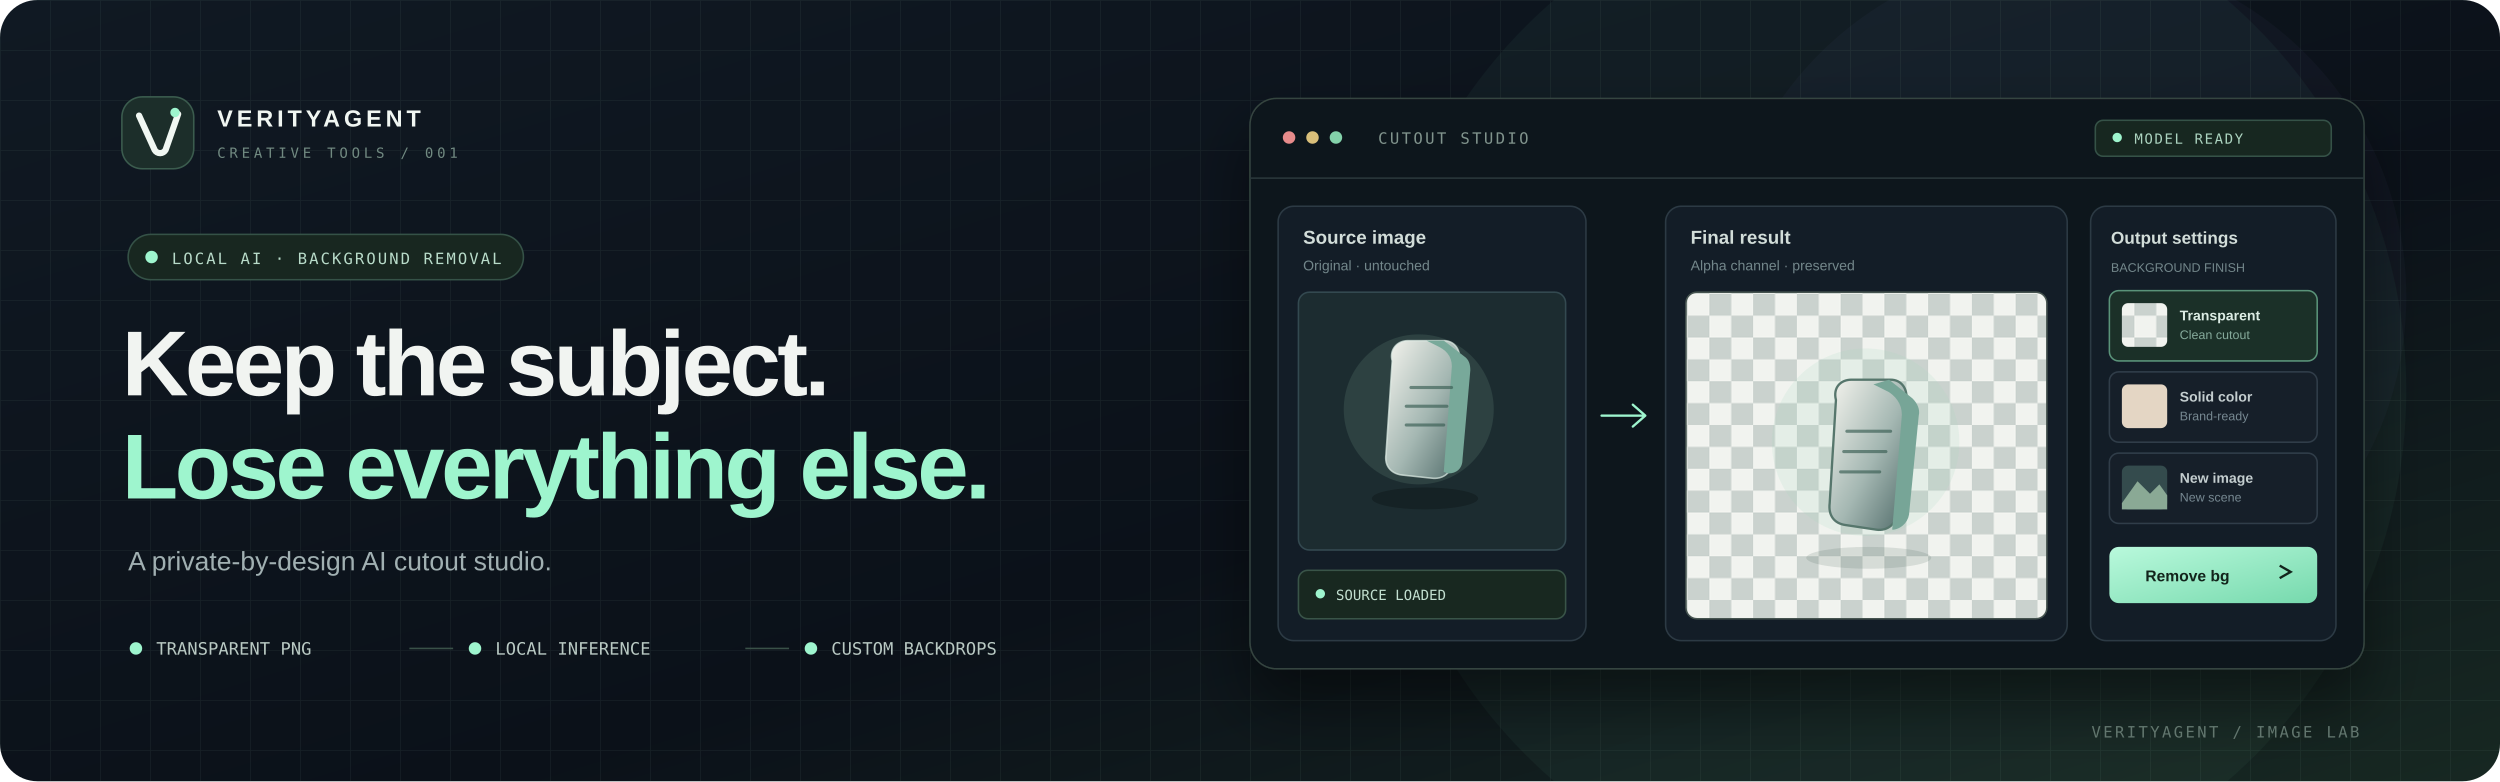
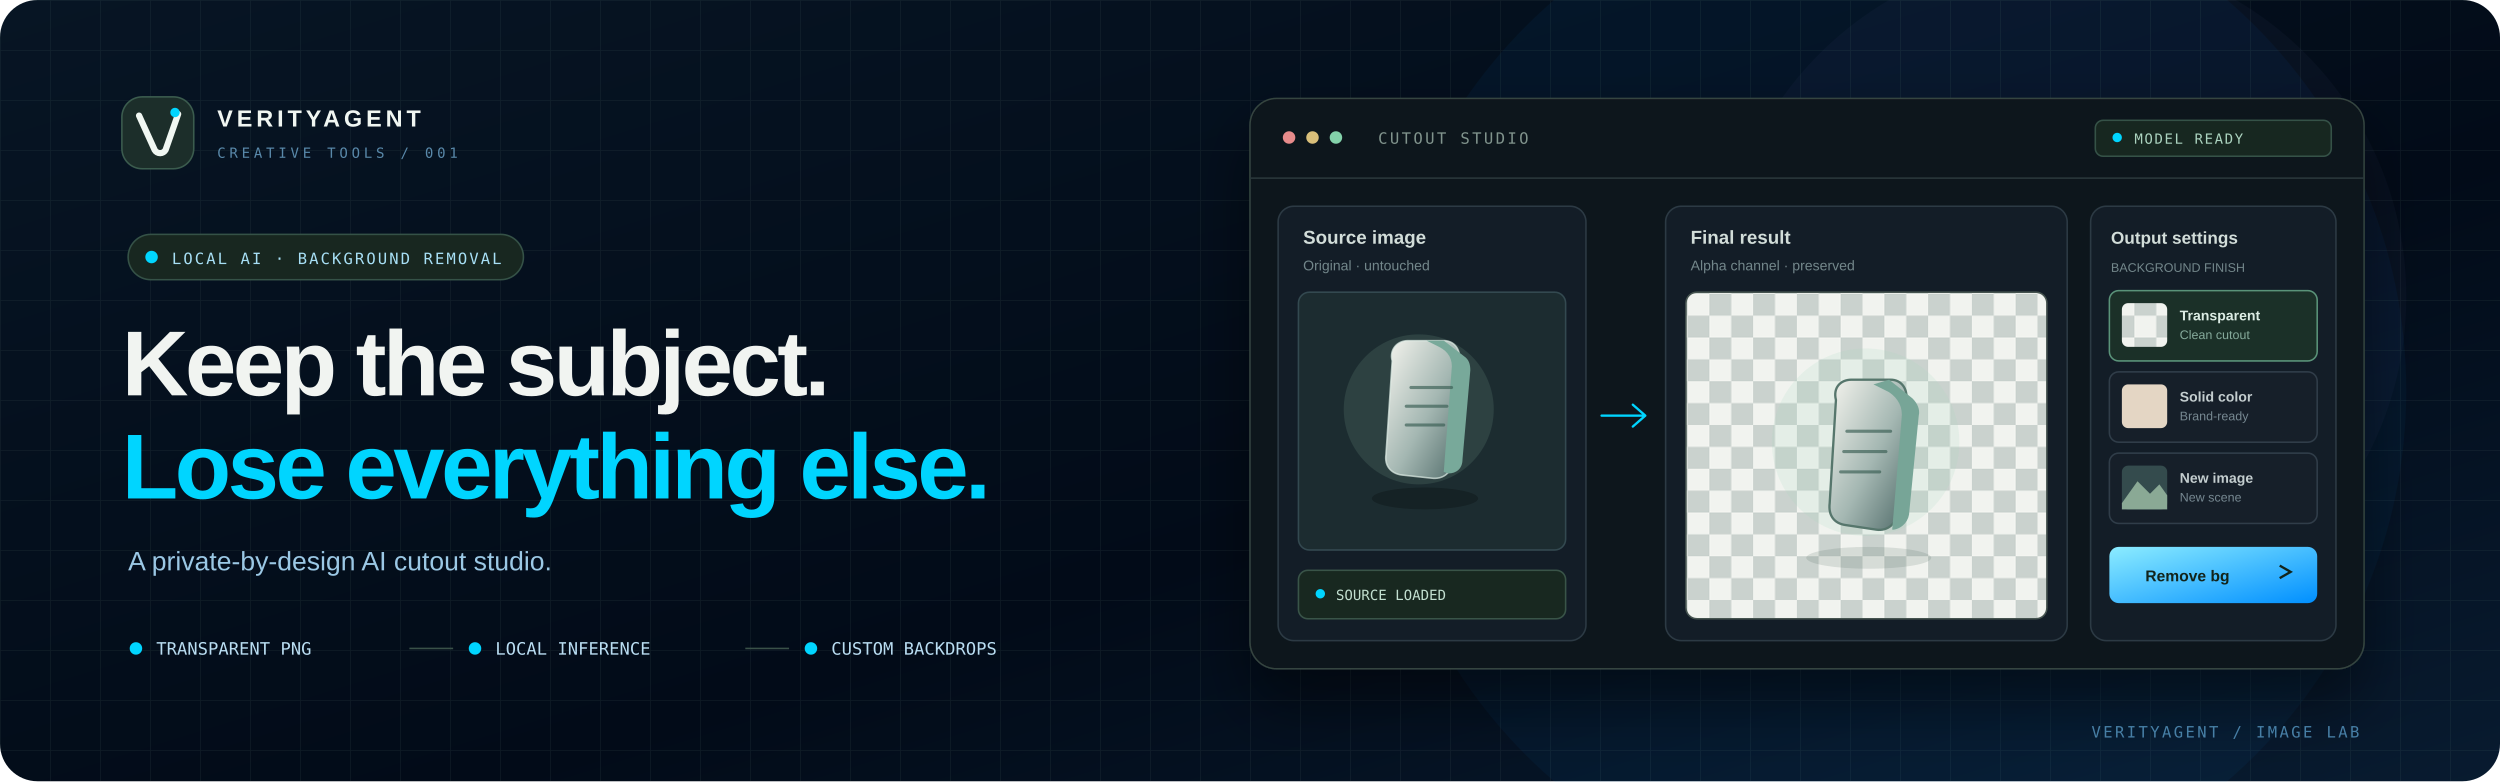
<svg xmlns="http://www.w3.org/2000/svg" width="1600" height="500" viewBox="0 0 1600 500" role="img" aria-labelledby="title desc">
  <defs>
    <linearGradient id="bg" x1="0" y1="0" x2="1" y2="1">
-       <stop stop-color="#101923" />
-       <stop offset=".6" stop-color="#0b1119" />
-       <stop offset="1" stop-color="#172822" />
+       <stop stop-color="#071524" />
+       <stop offset=".6" stop-color="#020b18" />
+       <stop offset="1" stop-color="#081b30" />
    </linearGradient>
    <linearGradient id="mint" x1="0" y1="0" x2="1" y2="1">
-       <stop stop-color="#b9f9dc" />
-       <stop offset="1" stop-color="#76d9ad" />
+       <stop stop-color="#8cecff" />
+       <stop offset="1" stop-color="#008fff" />
    </linearGradient>
    <linearGradient id="bottle" x1="0" y1="0" x2="1" y2="1">
      <stop stop-color="#f6f5ef" />
      <stop offset=".55" stop-color="#a4b7b2" />
      <stop offset="1" stop-color="#506b69" />
    </linearGradient>
    <pattern id="grid" width="32" height="32" patternUnits="userSpaceOnUse">
      <path d="M32 0H0V32" fill="none" stroke="#6c8e80" stroke-opacity=".12" />
    </pattern>
    <pattern id="checker" width="28" height="28" patternUnits="userSpaceOnUse">
      <rect width="28" height="28" fill="#f1f3ef" />
      <path d="M0 0H14V14H0ZM14 14H28V28H14Z" fill="#cad2ce" />
    </pattern>
    <filter id="shadow" x="-25%" y="-25%" width="150%" height="170%">
      <feDropShadow dx="0" dy="22" stdDeviation="20" flood-color="#020806" flood-opacity=".45" />
    </filter>
  </defs>
  <rect width="1600" height="500" rx="24" fill="url(#bg)" />
  <rect width="1600" height="500" rx="24" fill="url(#grid)" />
-   <circle cx="1210" cy="250" r="330" fill="#76d9ad" opacity=".05" />
+   <circle cx="1210" cy="250" r="330" fill="#008fff" opacity=".05" />
  <circle cx="1320" cy="190" r="220" fill="#a7a0ff" opacity=".035" />
  <g transform="translate(78 62)">
    <rect width="46" height="46" rx="13" fill="#1c2e2a" stroke="#3b5c4e" />
    <path d="M11 12 21 34a4 4 0 0 0 7-.1L36 11" fill="none" stroke="#f0f7f2" stroke-width="4" stroke-linecap="round" stroke-linejoin="round" />
-     <circle cx="34" cy="10" r="3" fill="#9ef5ce" />
+     <circle cx="34" cy="10" r="3" fill="#00d5ff" />
    <text x="61" y="19" fill="#f0f6f2" font-family="Arial,sans-serif" font-size="15" font-weight="700" letter-spacing="2.5">VERITYAGENT</text>
-     <text x="61" y="39" fill="#718a81" font-family="monospace" font-size="9" letter-spacing="2.4">CREATIVE TOOLS / 001</text>
+     <text x="61" y="39" fill="#5989aa" font-family="monospace" font-size="9" letter-spacing="2.4">CREATIVE TOOLS / 001</text>
  </g>
  <g transform="translate(82 150)">
    <rect width="253" height="29" rx="14.5" fill="#182720" stroke="#355247" />
-     <circle cx="15" cy="14.5" r="4" fill="#9ef5ce" />
-     <text x="28" y="19" fill="#b8dbc9" font-family="monospace" font-size="10" letter-spacing="1.3">LOCAL AI · BACKGROUND REMOVAL</text>
+     <circle cx="15" cy="14.5" r="4" fill="#00d5ff" />
+     <text x="28" y="19" fill="#a7dff5" font-family="monospace" font-size="10" letter-spacing="1.3">LOCAL AI · BACKGROUND REMOVAL</text>
  </g>
  <text x="78" y="253" fill="#f1f4f1" font-family="Arial,sans-serif" font-size="59" font-weight="700" letter-spacing="-2.2">Keep the subject.</text>
-   <text x="78" y="319" fill="#9ef5ce" font-family="Arial,sans-serif" font-size="59" font-weight="700" letter-spacing="-2.2">Lose everything else.</text>
-   <text x="82" y="365" fill="#a1b0b2" font-family="Arial,sans-serif" font-size="17">A private-by-design AI cutout studio.</text>
+   <text x="78" y="319" fill="#00d5ff" font-family="Arial,sans-serif" font-size="59" font-weight="700" letter-spacing="-2.2">Lose everything else.</text>
+   <text x="82" y="365" fill="#9bc8e5" font-family="Arial,sans-serif" font-size="17">A private-by-design AI cutout studio.</text>
  <g transform="translate(82 410)">
-     <circle cx="5" cy="5" r="4" fill="#9ef5ce" />
-     <text x="18" y="9" fill="#b9c9c3" font-family="monospace" font-size="11">TRANSPARENT PNG</text>
+     <circle cx="5" cy="5" r="4" fill="#00d5ff" />
+     <text x="18" y="9" fill="#b9ddf2" font-family="monospace" font-size="11">TRANSPARENT PNG</text>
    <path d="M180 5h28" stroke="#3a5148" />
-     <circle cx="222" cy="5" r="4" fill="#9ef5ce" />
-     <text x="235" y="9" fill="#b9c9c3" font-family="monospace" font-size="11">LOCAL INFERENCE</text>
+     <circle cx="222" cy="5" r="4" fill="#00d5ff" />
+     <text x="235" y="9" fill="#b9ddf2" font-family="monospace" font-size="11">LOCAL INFERENCE</text>
    <path d="M395 5h28" stroke="#3a5148" />
-     <circle cx="437" cy="5" r="4" fill="#9ef5ce" />
-     <text x="450" y="9" fill="#b9c9c3" font-family="monospace" font-size="11">CUSTOM BACKDROPS</text>
+     <circle cx="437" cy="5" r="4" fill="#00d5ff" />
+     <text x="450" y="9" fill="#b9ddf2" font-family="monospace" font-size="11">CUSTOM BACKDROPS</text>
  </g>
  <g transform="translate(800 63)">
    <rect width="713" height="365" rx="17" fill="#0c131a" stroke="#34443f" filter="url(#shadow)" />
    <path d="M0 51H713" stroke="#2a373a" />
    <circle cx="25" cy="25" r="4" fill="#e78b8b" />
    <circle cx="40" cy="25" r="4" fill="#d9bf7a" />
    <circle cx="55" cy="25" r="4" fill="#83d2aa" />
    <text x="82" y="29" fill="#81948d" font-family="monospace" font-size="10" letter-spacing="1.5">CUTOUT STUDIO</text>
    <rect x="541" y="14" width="151" height="23" rx="5" fill="#172720" stroke="#355247" />
-     <circle cx="555" cy="25" r="3" fill="#9ef5ce" />
+     <circle cx="555" cy="25" r="3" fill="#00d5ff" />
    <text x="566" y="29" fill="#abd3bf" font-family="monospace" font-size="9" letter-spacing="1">MODEL READY</text>
    <g transform="translate(18 69)">
      <rect width="197" height="278" rx="10" fill="#131d27" stroke="#2c3a44" />
      <text x="16" y="24" fill="#d2ddd9" font-family="Arial,sans-serif" font-size="12" font-weight="700">Source image</text>
      <text x="16" y="41" fill="#73878b" font-family="Arial,sans-serif" font-size="9">Original · untouched</text>
      <rect x="13" y="55" width="171" height="165" rx="7" fill="#1c2c30" stroke="#334950" />
      <circle cx="90" cy="130" r="48" fill="#63887a" opacity=".23" />
      <ellipse cx="94" cy="187" rx="34" ry="7" fill="#040909" opacity=".3" />
      <path d="M73 99c-2-7 3-13 10-13h23c7 0 11 6 10 13l-5 65c0 7-6 11-13 10l-19-2c-7-1-11-6-10-13l4-60Z" fill="url(#bottle)" stroke="#e1f0e9" stroke-opacity=".7" />
      <path d="m106 86 13 10c3 2 4 5 4 9l-5 57c0 6-4 9-9 9l-3-1 5-65c1-7-2-12-8-15l-8-4 11 0Z" fill="#78a99a" />
      <path d="M85 116h26M82 128h26M82 140h24" stroke="#375c52" stroke-width="2" stroke-linecap="round" opacity=".65" />
      <rect x="13" y="233" width="171" height="31" rx="6" fill="#182820" stroke="#395448" />
-       <circle cx="27" cy="248" r="3" fill="#9ef5ce" />
+       <circle cx="27" cy="248" r="3" fill="#00d5ff" />
      <text x="37" y="252" fill="#c2dfd0" font-family="monospace" font-size="9">SOURCE LOADED</text>
    </g>
-     <path d="M225 203h28m-8-7 8 7-8 7" fill="none" stroke="#9ef5ce" stroke-width="1.5" stroke-linecap="round" stroke-linejoin="round" />
+     <path d="M225 203h28m-8-7 8 7-8 7" fill="none" stroke="#00d5ff" stroke-width="1.5" stroke-linecap="round" stroke-linejoin="round" />
    <g transform="translate(266 69)">
      <rect width="257" height="278" rx="10" fill="#131d27" stroke="#2c3a44" />
      <text x="16" y="24" fill="#d2ddd9" font-family="Arial,sans-serif" font-size="12" font-weight="700">Final result</text>
      <text x="16" y="41" fill="#73878b" font-family="Arial,sans-serif" font-size="9">Alpha channel · preserved</text>
      <rect x="13" y="55" width="231" height="209" rx="7" fill="url(#checker)" stroke="#45534f" />
      <circle cx="128" cy="151" r="60" fill="#a5d7bd" opacity=".17" />
      <ellipse cx="130" cy="225" rx="40" ry="7" fill="#455d53" opacity=".16" />
      <path d="M109 124c-2-8 3-13 10-13h25c7 0 11 6 10 13l-6 72c0 7-6 12-13 11l-20-3c-7-1-11-6-10-14l4-66Z" fill="url(#bottle)" stroke="#56766c" stroke-width="1.5" />
      <path d="m143 111 15 12c3 3 5 7 4 11l-6 61c0 6-4 11-10 12h-1l6-71c1-7-2-13-8-17l-10-5 10-3Z" fill="#77a597" />
      <path d="M116 144h28m-30 13h27m-29 13h25" stroke="#375c52" stroke-width="2" stroke-linecap="round" opacity=".65" />
    </g>
    <g transform="translate(538 69)">
      <rect width="157" height="278" rx="10" fill="#131d27" stroke="#2c3a44" />
      <text x="13" y="24" fill="#d2ddd9" font-family="Arial,sans-serif" font-size="11" font-weight="700">Output settings</text>
      <text x="13" y="42" fill="#73878b" font-family="Arial,sans-serif" font-size="8">BACKGROUND FINISH</text>
      <rect x="12" y="54" width="133" height="45" rx="6" fill="#1b3028" stroke="#5a9379" />
      <rect x="20" y="62" width="29" height="28" rx="4" fill="url(#checker)" />
      <text x="57" y="73" fill="#dcece4" font-family="Arial,sans-serif" font-size="9" font-weight="700">Transparent</text>
      <text x="57" y="85" fill="#85aa9b" font-family="Arial,sans-serif" font-size="8">Clean cutout</text>
      <rect x="12" y="106" width="133" height="45" rx="6" fill="#161f29" stroke="#303d49" />
      <rect x="20" y="114" width="29" height="28" rx="4" fill="#e4d6c4" />
      <text x="57" y="125" fill="#c4cecf" font-family="Arial,sans-serif" font-size="9" font-weight="700">Solid color</text>
      <text x="57" y="137" fill="#768891" font-family="Arial,sans-serif" font-size="8">Brand-ready</text>
      <rect x="12" y="158" width="133" height="45" rx="6" fill="#161f29" stroke="#303d49" />
      <rect x="20" y="166" width="29" height="28" rx="4" fill="#344b4d" />
      <path d="M20 190 30 176l8 8 6-6 5 7v9H20Z" fill="#8aa995" />
      <text x="57" y="177" fill="#c4cecf" font-family="Arial,sans-serif" font-size="9" font-weight="700">New image</text>
      <text x="57" y="189" fill="#768891" font-family="Arial,sans-serif" font-size="8">New scene</text>
      <rect x="12" y="218" width="133" height="36" rx="6" fill="url(#mint)" />
      <text x="35" y="240" fill="#12241b" font-family="Arial,sans-serif" font-size="10" font-weight="700">Remove bg</text>
      <path d="m121 230 7 4-7 4" fill="none" stroke="#12241b" stroke-width="1.5" />
    </g>
  </g>
-   <text x="1510" y="472" text-anchor="end" fill="#62766e" font-family="monospace" font-size="10" letter-spacing="1.5">VERITYAGENT / IMAGE LAB</text>
+   <text x="1510" y="472" text-anchor="end" fill="#477fa6" font-family="monospace" font-size="10" letter-spacing="1.5">VERITYAGENT / IMAGE LAB</text>
</svg>
